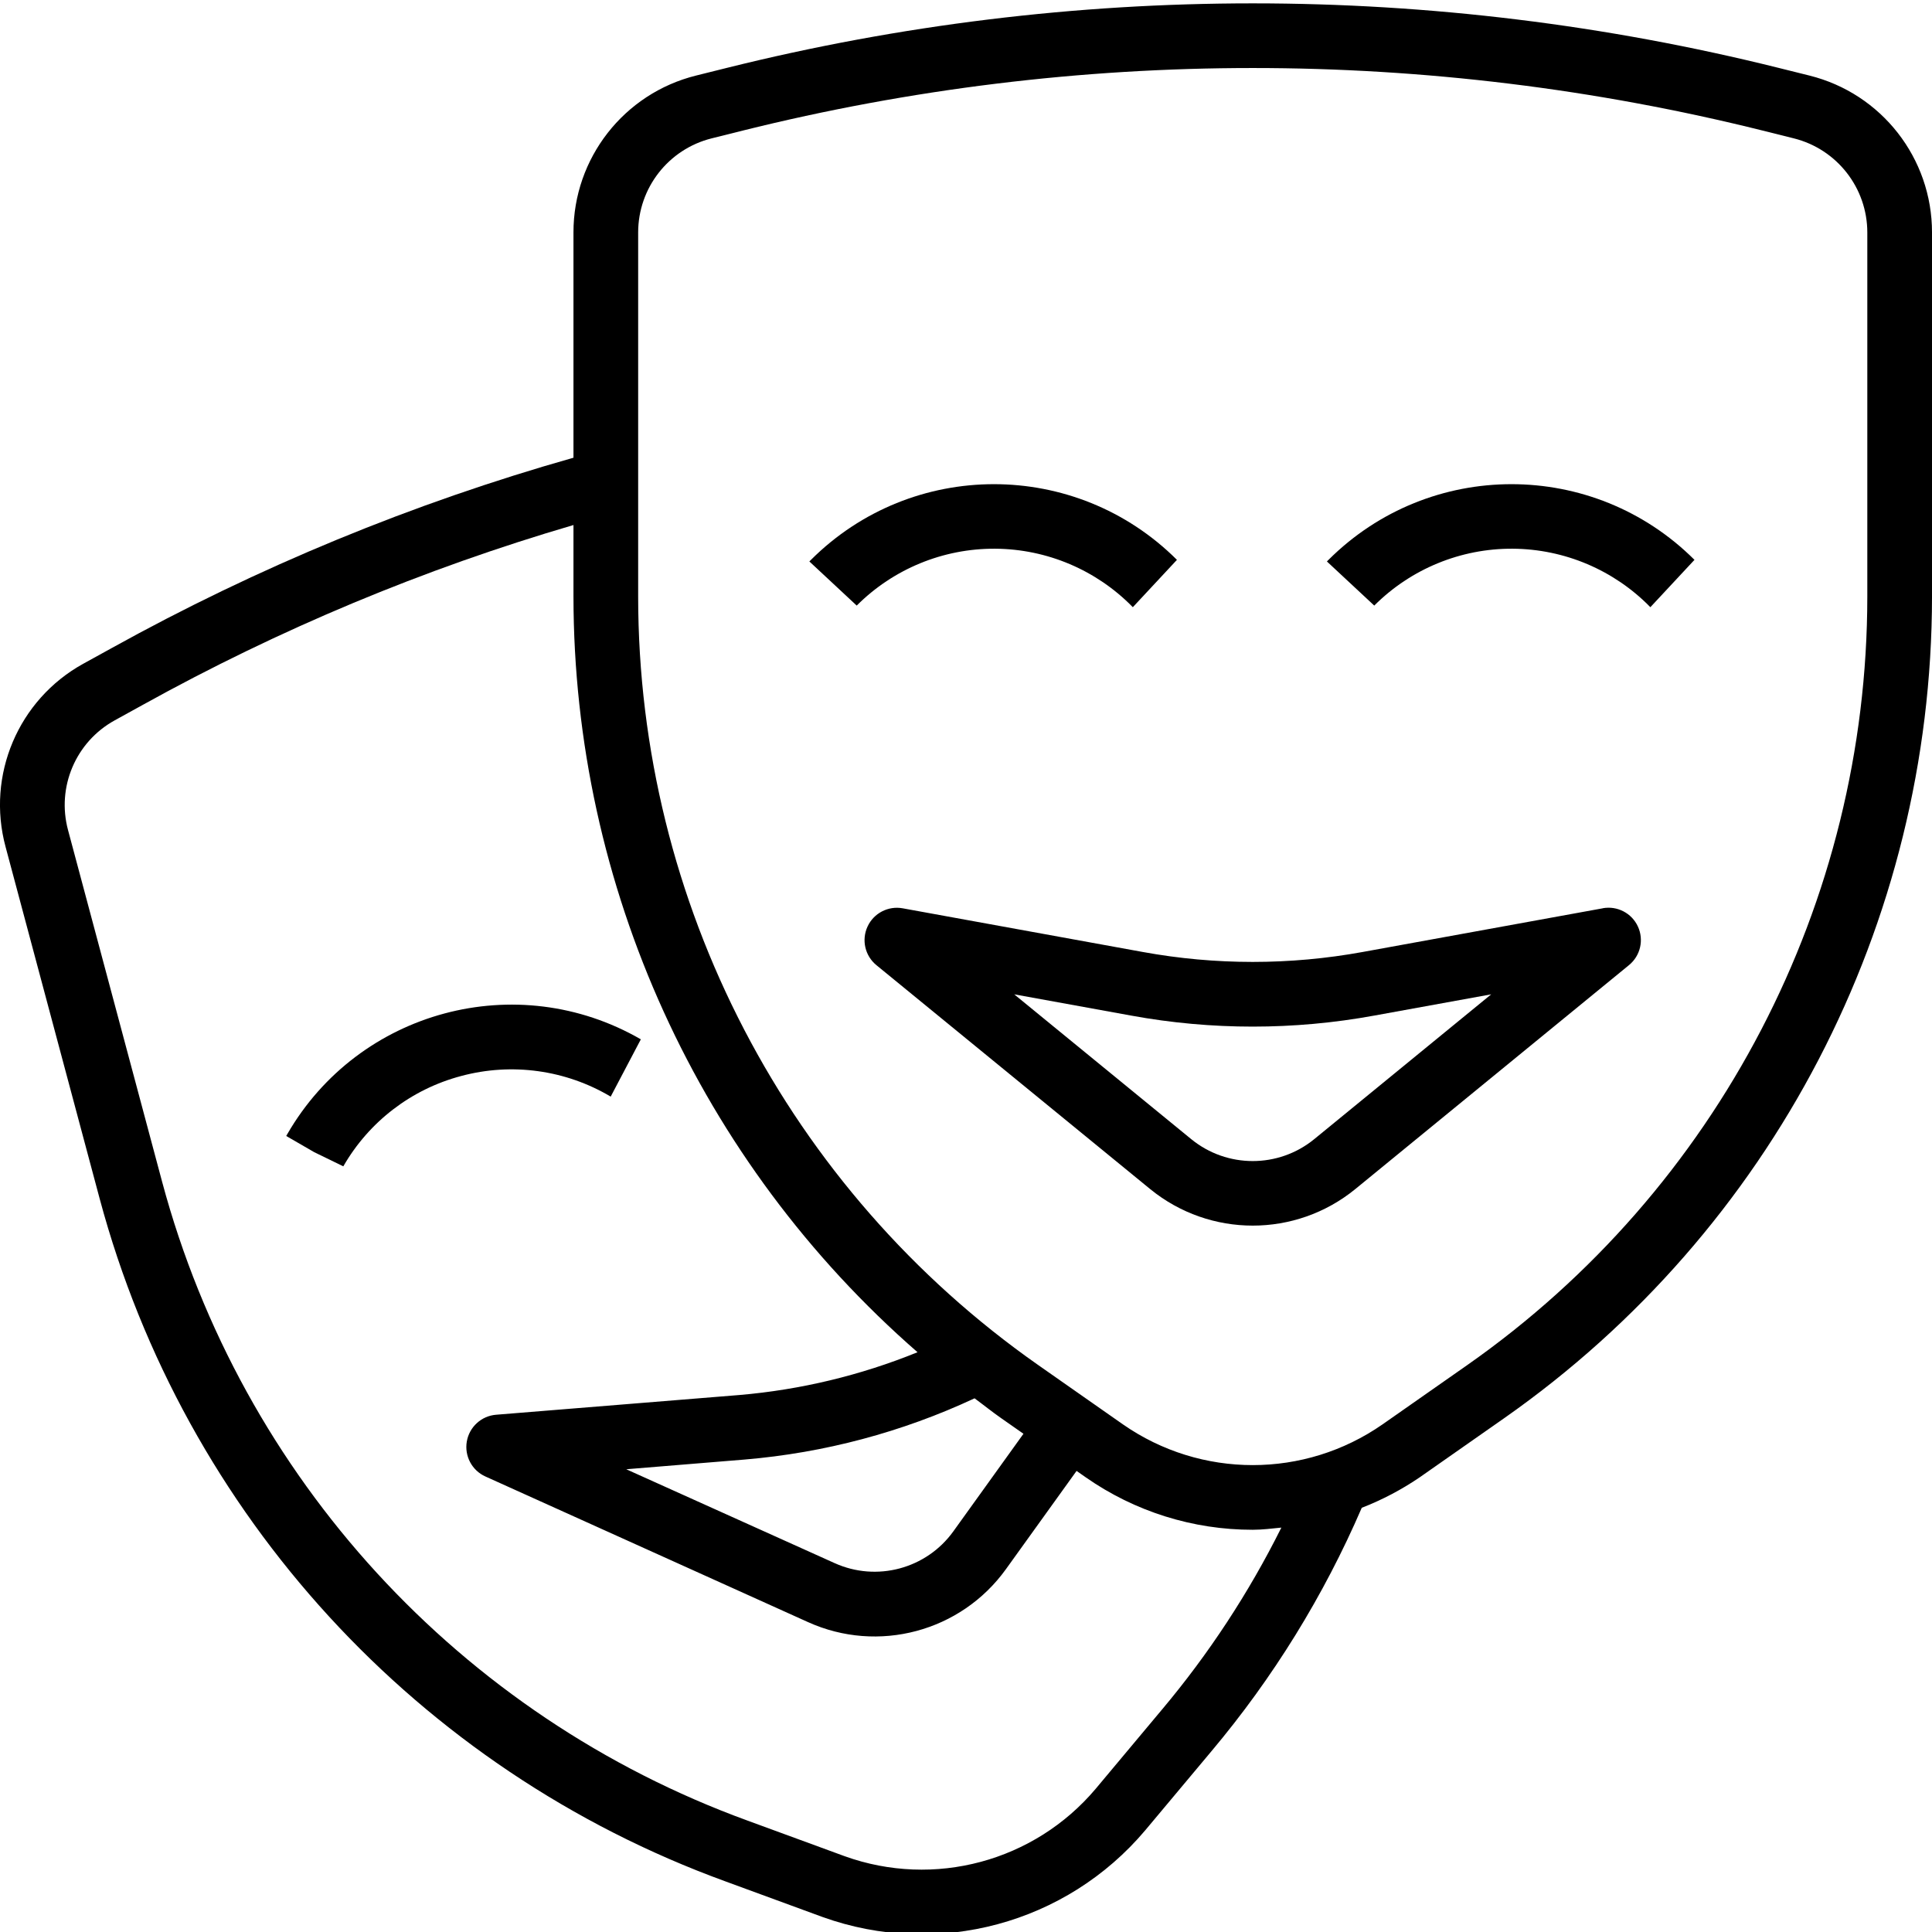
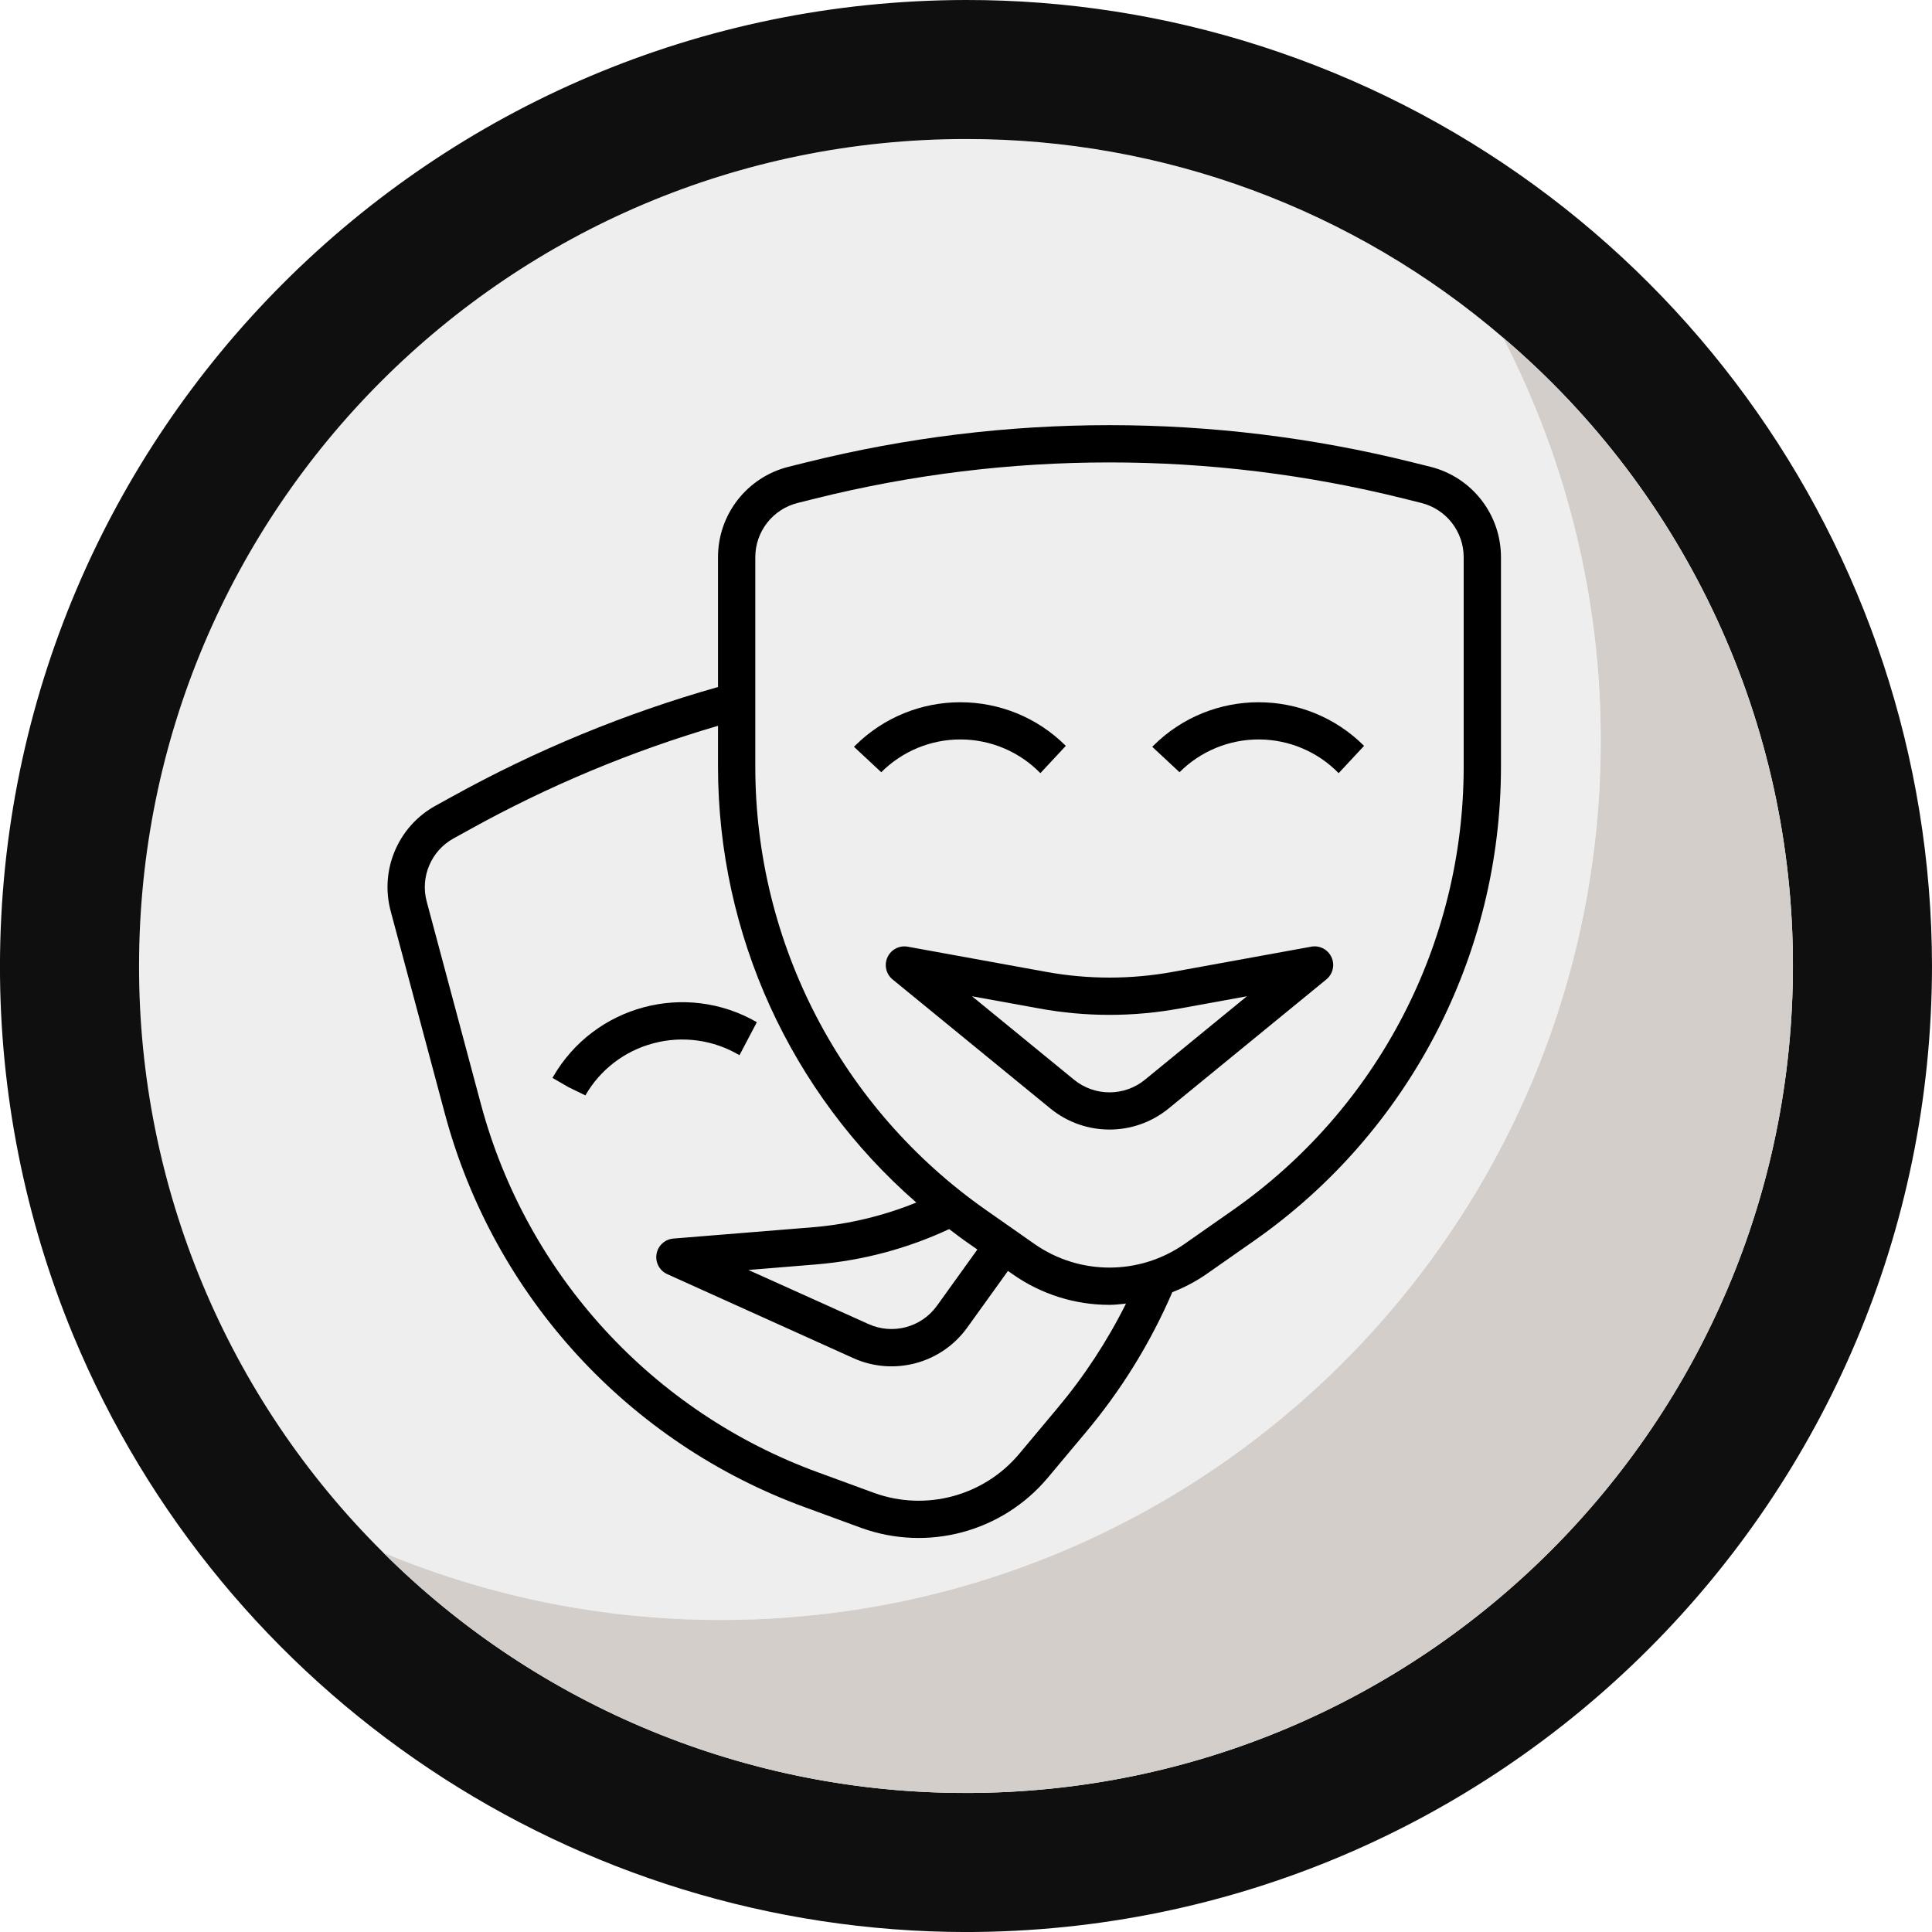
- <svg xmlns="http://www.w3.org/2000/svg" height="477pt" viewBox="0 0 477.831 477" width="477pt">
-   <path d="m447.535 18.277-7.703-1.918c-85.363-21.258-174.637-21.258-260 0l-7.695 1.918c-17.82 4.434-30.324 20.445-30.305 38.809v55.703c-39.77 11.266-78.113 27.074-114.266 47.113l-6.984 3.848c-16.066 8.875-23.992 27.578-19.199 45.297l23.281 87.055c20.988 78.133 78.746 141.125 154.766 168.801l24 8.801c28.469 10.238 60.301 1.691 79.809-21.434l16.387-19.574c15.254-18.148 27.773-38.426 37.168-60.195 5.043-1.957 9.852-4.488 14.328-7.535l20.926-14.648c66.27-46.434 105.746-122.258 105.785-203.176v-90.055c.02-18.359-12.48-34.371-30.297-38.809zm-160.16 404.137-16.391 19.59c-15.18 17.984-39.938 24.633-62.082 16.664l-24-8.797c-71.113-25.895-125.145-84.824-144.781-157.914l-23.289-87.055c-2.867-10.617 1.879-21.816 11.504-27.137l6.977-3.848c33.754-18.715 69.477-33.633 106.52-44.48v17.703c.055 71.66 31.082 139.793 85.094 186.883-14.07 5.719-28.926 9.289-44.062 10.582l-60.16 4.879c-3.641.289-6.625 3.008-7.25 6.609s1.27 7.168 4.602 8.664l79.754 36c17.367 7.871 37.875 2.387 49-13.105l17.453-24.277 2.281 1.598c12.105 8.453 26.523 12.98 41.289 12.961 2.398 0 4.719-.305 7.078-.535-8.035 16.117-17.949 31.227-29.535 45.016zm-46.344-76.992c2.184 1.602 4.312 3.328 6.559 4.895l5.539 3.875-17.344 24.133c-6.68 9.285-18.984 12.566-29.402 7.84l-51.496-23.199 29.266-2.398c19.703-1.652 38.961-6.777 56.879-15.145zm220.801-198.281c-.031 75.699-36.961 146.625-98.953 190.066l-20.926 14.648c-19.305 13.449-44.941 13.449-64.242 0l-20.918-14.648c-61.996-43.438-98.93-114.367-98.961-190.066v-90.055c0-11.012 7.492-20.609 18.176-23.281l7.703-1.926c82.816-20.629 169.426-20.629 252.242 0l7.703 1.926c10.68 2.672 18.176 12.27 18.176 23.281zm0 0" />
-   <path d="m280.176 149.758 10.91-11.711c-25.012-24.953-65.5-24.953-90.512 0l-.398.398 11.711 10.914c9.07-9.074 21.398-14.141 34.227-14.066 12.832.078 25.098 5.285 34.062 14.465zm0 0" />
-   <path d="m328.574 138.047-.398.398 11.711 10.914c9.07-9.074 21.398-14.141 34.227-14.066 12.832.078 25.098 5.285 34.062 14.465l10.91-11.711c-25.012-24.953-65.5-24.953-90.512 0zm0 0" />
-   <path d="m114.07 265.703c12.508-3.355 25.84-1.516 36.969 5.102l7.457-14.168c-30.609-17.672-69.75-7.188-87.426 23.418l-.277.488 6.918 4 7.199 3.504c6.344-11.047 16.844-19.094 29.16-22.344zm0 0" />
-   <path d="m396.398 224.23-59.367 10.801c-17.984 3.281-36.414 3.281-54.398 0l-59.379-10.801c-3.586-.652-7.164 1.203-8.691 4.516-1.531 3.312-.629 7.238 2.195 9.547l67.746 55.41c14.75 12.008 35.906 12.008 50.656 0l67.734-55.426c2.824-2.309 3.73-6.234 2.199-9.547-1.527-3.312-5.105-5.168-8.695-4.516zm-71.367 57.102c-8.848 7.215-21.551 7.215-30.398 0l-43.793-35.824 28.934 5.258c19.871 3.633 40.23 3.633 60.098 0l28.938-5.258zm0 0" />
+ <svg xmlns="http://www.w3.org/2000/svg" width="62.145" height="62.145" viewBox="0 0 62.145 62.145" version="1.1" id="svg8">
+   <defs id="defs12" />
+   <g id="Group_1705" data-name="Group 1705" transform="translate(0)">
+     <g id="Group_1696" data-name="Group 1696" transform="translate(0 0)">
+       <path id="Path_3054" data-name="Path 3054" d="M 51.485,23.818 A 28.288,28.288 0 0 1 23.195,52.109 28.152,28.152 0 0 1 12.325,49.944 26.518,26.518 0 0 1 4.47,31.075 a 26.6,26.6 0 0 1 26.6,-26.6 26.46,26.46 0 0 1 17.277,6.388 28.17,28.17 0 0 1 3.138,12.955 z" fill="#eeeeee" />
+       <path id="Path_3055" data-name="Path 3055" d="M-3113.844-1335.425a30.819,30.819,0,0,0-9.493-1.485,31.108,31.108,0,0,0-31.073,31.073,31.014,31.014,0,0,0,2.354,11.873,31.134,31.134,0,0,0,28.719,19.2,31.1,31.1,0,0,0,31.073-31.073A31.12,31.12,0,0,0-3113.844-1335.425Zm-9.493,56.187a26.507,26.507,0,0,1-18.743-7.731,26.517,26.517,0,0,1-7.856-18.869,26.6,26.6,0,0,1,26.6-26.6,26.461,26.461,0,0,1,17.276,6.388,26.48,26.48,0,0,1,9.322,20.211A26.6,26.6,0,0,1-3123.336-1279.237Z" transform="translate(3154.409 1336.91)" fill="#0f0f0f" />
+       <path id="Path_3056" data-name="Path 3056" d="M-3095.286-1304.558a26.6,26.6,0,0,1-26.6,26.6,26.51,26.51,0,0,1-18.744-7.73,28.159,28.159,0,0,0,10.871,2.165,28.288,28.288,0,0,0,28.29-28.29,28.157,28.157,0,0,0-3.142-12.955A26.478,26.478,0,0,1-3095.286-1304.558Z" transform="translate(3152.958 1335.631)" fill="#d4cecb" />
+       <g id="g1841" transform="matrix(0.05631352,0,0,0.05631352,29.40557,30.17115)">
+         <path d="m 294.847,-269.151 -10.253,-2.553 c -113.62,-28.294 -232.444,-28.294 -346.063,0 l -10.243,2.553 c -23.719,5.901 -40.362,27.213 -40.336,51.655 v 74.142 c -52.934,14.995 -103.97,36.036 -152.089,62.708 l -9.296,5.121 c -21.385,11.813 -31.934,36.707 -25.554,60.291 L -268,100.637 c 27.936,103.996 104.812,187.839 205.995,224.676 l 31.944,11.714 c 37.892,13.627 80.261,2.251 106.226,-28.528 L 97.977,282.445 c 20.303,-24.156 36.967,-51.145 49.471,-80.121 6.712,-2.605 13.113,-5.974 19.071,-10.029 l 27.852,-19.497 C 282.577,110.994 335.121,10.071 335.173,-97.632 v -119.864 c 0.026,-24.437 -16.612,-45.748 -40.326,-51.655 z M 81.672,268.76 59.856,294.835 C 39.651,318.772 6.698,327.621 -22.776,317.015 L -54.721,305.306 C -149.373,270.84 -221.29,192.404 -247.426,95.12 L -278.425,-20.751 c -3.816,-14.132 2.501,-29.038 15.312,-36.119 l 9.286,-5.121 c 44.927,-24.91 92.474,-44.766 141.779,-59.204 v 23.563 c 0.073,95.381 41.371,186.066 113.261,248.744 -18.728,7.612 -38.501,12.364 -58.648,14.085 l -80.074,6.494 c -4.846,0.385 -8.818,4.003 -9.65,8.797 -0.832,4.794 1.69,9.541 6.125,11.532 l 106.154,47.916 c 23.116,10.477 50.412,3.177 65.22,-17.444 l 23.23,-32.313 3.036,2.127 c 16.113,11.251 35.303,17.277 54.956,17.251 3.192,0 6.281,-0.406 9.421,-0.712 -10.695,21.452 -23.891,41.563 -39.312,59.916 z M 19.988,166.283 c 2.906,2.132 5.74,4.43 8.73,6.515 l 7.373,5.158 -23.085,32.121 c -8.891,12.359 -25.268,16.726 -39.135,10.435 l -68.542,-30.878 38.953,-3.192 c 26.225,-2.199 51.858,-9.021 75.707,-20.158 z M 313.876,-97.632 C 313.835,3.125 264.681,97.528 182.168,155.349 l -27.853,19.497 c -25.695,17.901 -59.818,17.901 -85.507,0 L 40.967,155.349 C -41.551,97.533 -90.71,3.125 -90.752,-97.632 V -217.496 c 0,-14.657 9.972,-27.431 24.192,-30.988 l 10.253,-2.563 c 110.23,-27.457 225.508,-27.457 335.738,0 l 10.253,2.563 c 14.215,3.556 24.192,16.331 24.192,30.988 z m 0,0" id="path2" style="stroke-width:1.331" />
+         <path d="m 72.09,-94.149 14.522,-15.587 c -33.291,-33.213 -87.181,-33.213 -120.472,0 l -0.53,0.53 15.587,14.527 c 12.073,-12.078 28.482,-18.821 45.556,-18.723 17.08,0.104 33.405,7.035 45.338,19.253 z m 0,0" id="path4" style="stroke-width:1.331" />
+         <path d="m 136.508,-109.736 -0.53,0.53 15.587,14.527 c 12.073,-12.078 28.482,-18.821 45.556,-18.723 17.08,0.104 33.405,7.035 45.338,19.253 l 14.522,-15.587 c -33.291,-33.213 -87.181,-33.213 -120.472,0 z m 0,0" id="path6" style="stroke-width:1.331" />
+         <path d="m -148.999,60.176 c 16.648,-4.466 34.393,-2.017 49.206,6.79 l 9.925,-18.858 c -40.741,-23.522 -92.838,-9.567 -116.365,31.17 l -0.369,0.65 9.208,5.324 9.582,4.664 c 8.444,-14.704 22.419,-25.414 38.813,-29.74 z m 0,0" id="path8" style="stroke-width:1.331" />
+         <path d="M 226.783,4.975 147.765,19.351 c -23.937,4.367 -48.468,4.367 -72.405,0 L -3.674,4.975 c -4.773,-0.868 -9.535,1.601 -11.568,6.01 -2.038,4.409 -0.837,9.634 2.922,12.707 l 90.171,73.752 c 19.632,15.983 47.792,15.983 67.424,0 l 90.155,-73.772 c 3.759,-3.073 4.965,-8.298 2.927,-12.707 C 236.324,6.556 231.562,4.086 226.783,4.955 Z M 131.793,80.978 c -11.776,9.603 -28.684,9.603 -40.461,0 l -58.289,-47.683 38.511,6.998 c 26.449,4.835 53.547,4.835 79.991,0 l 38.516,-6.998 z m 0,0" id="path10" style="stroke-width:1.331" />
+       </g>
+     </g>
+   </g>
</svg>
